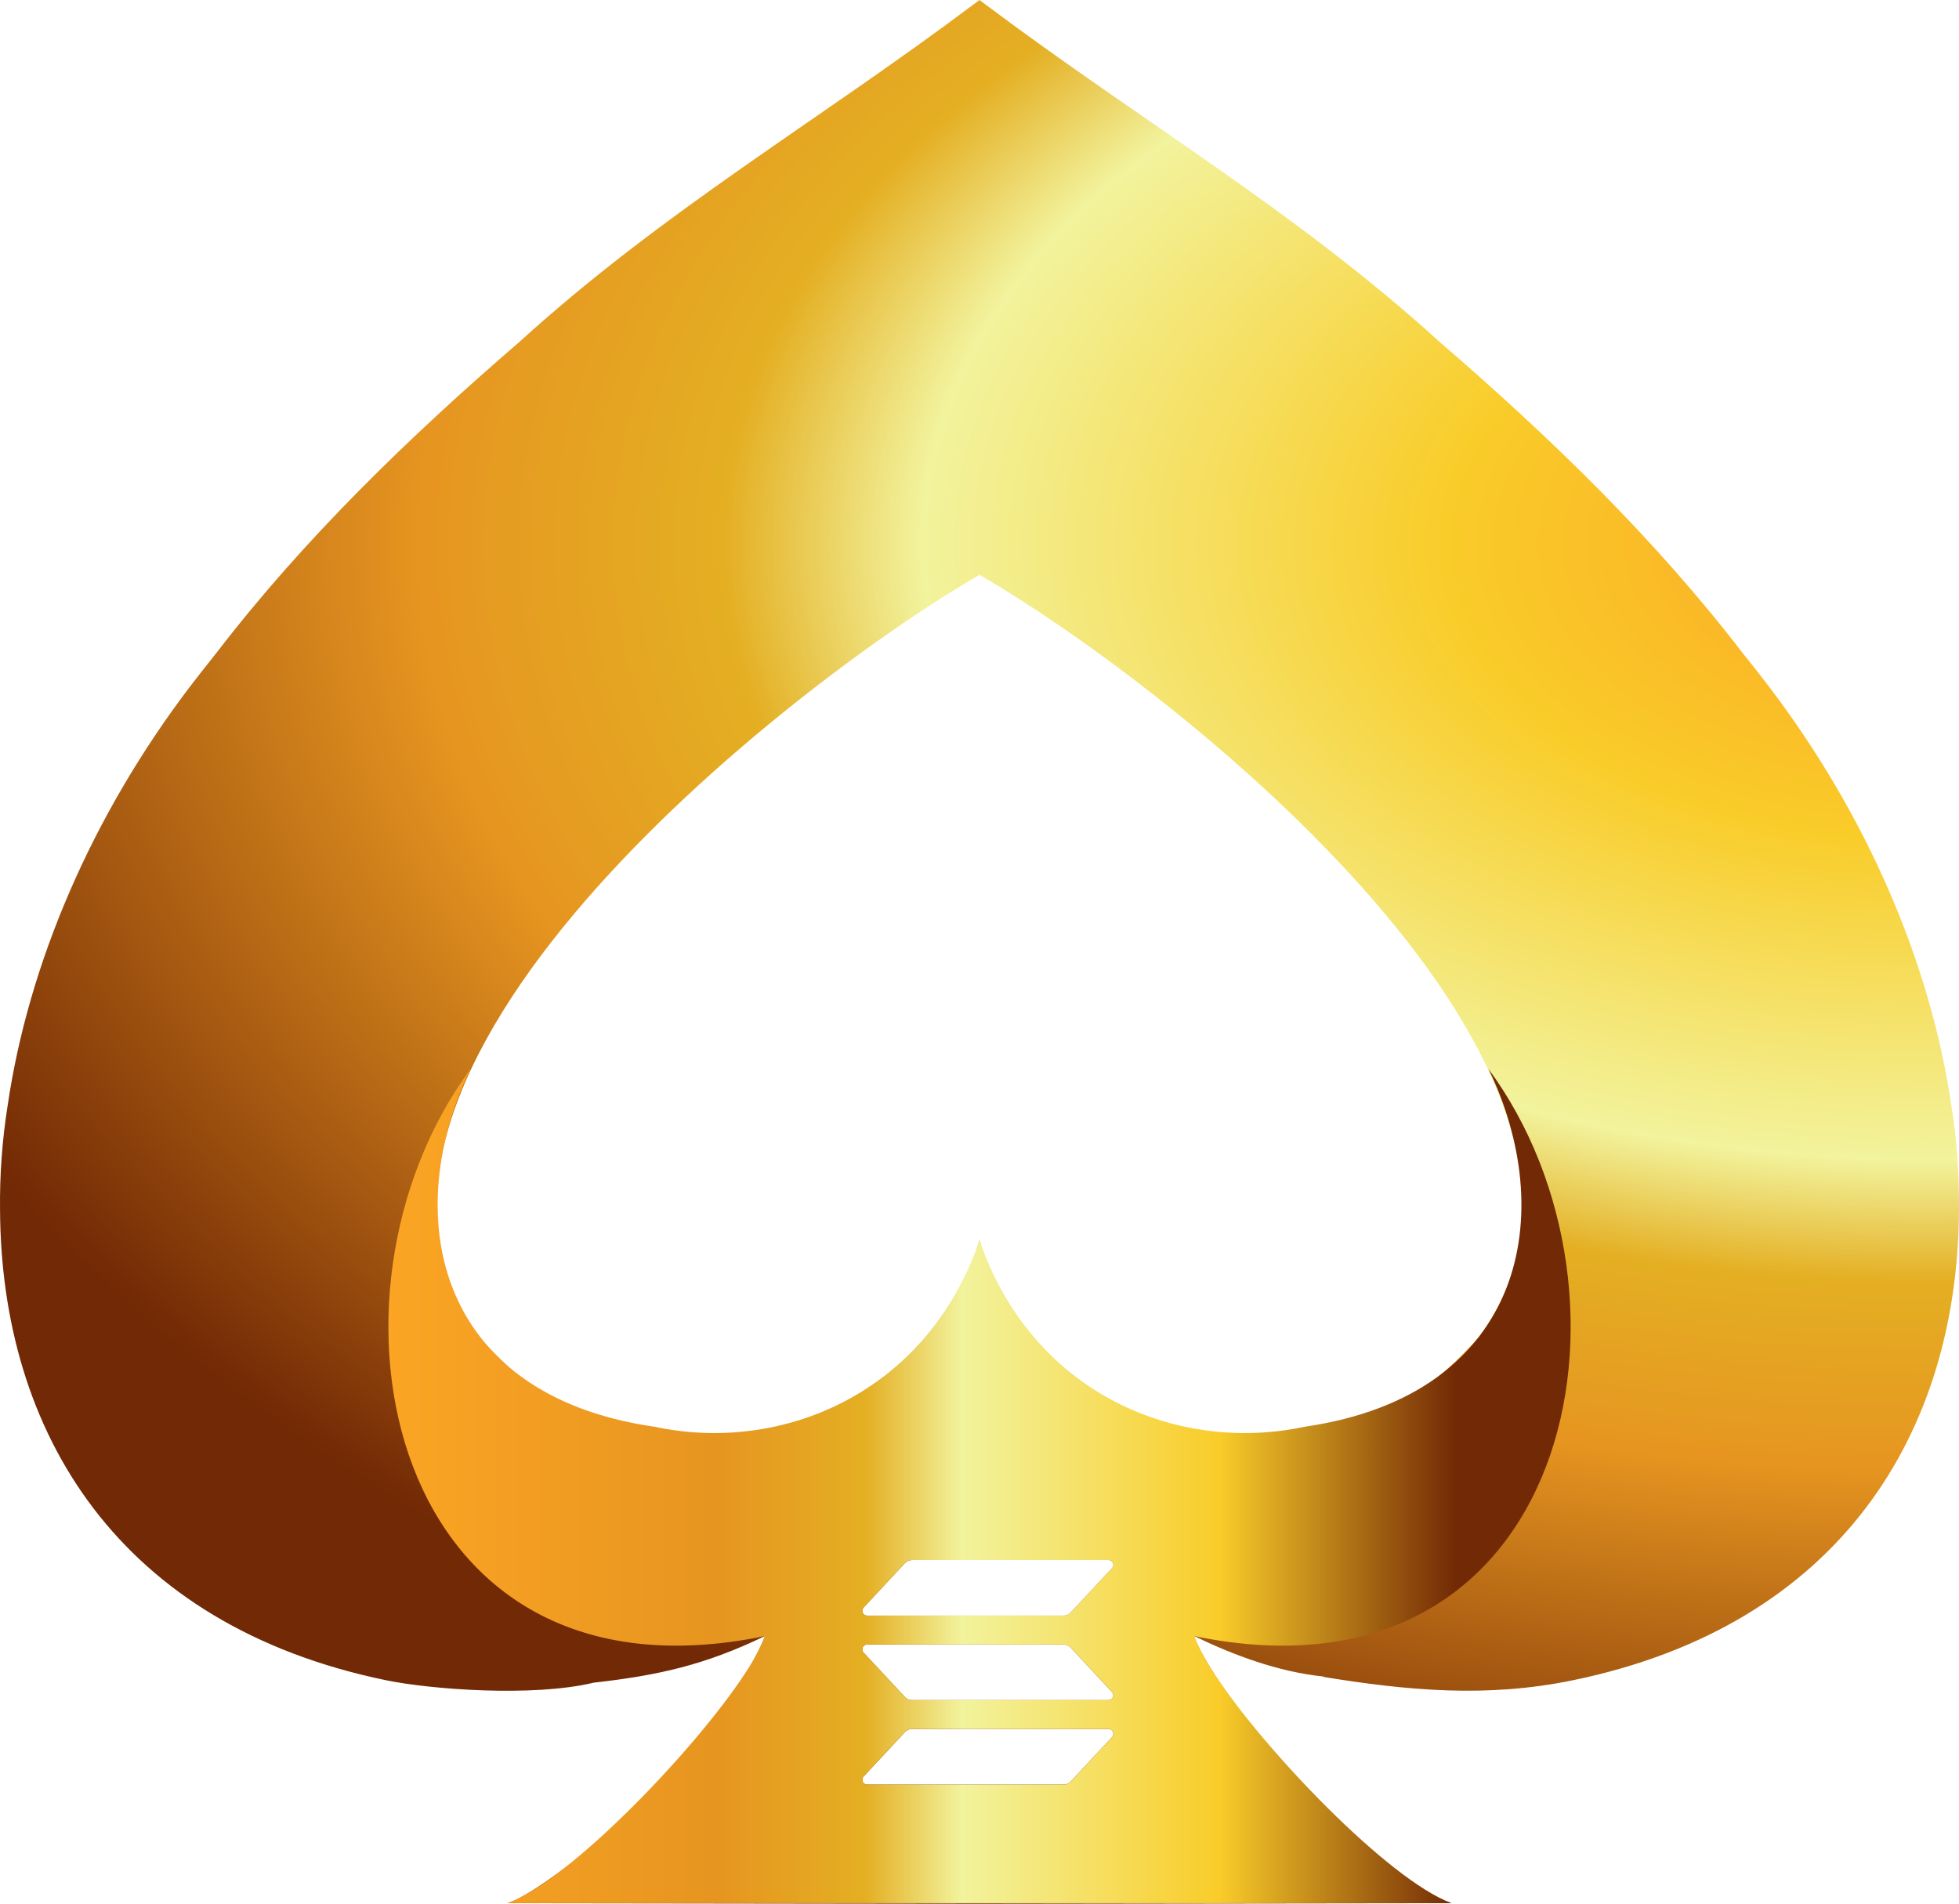
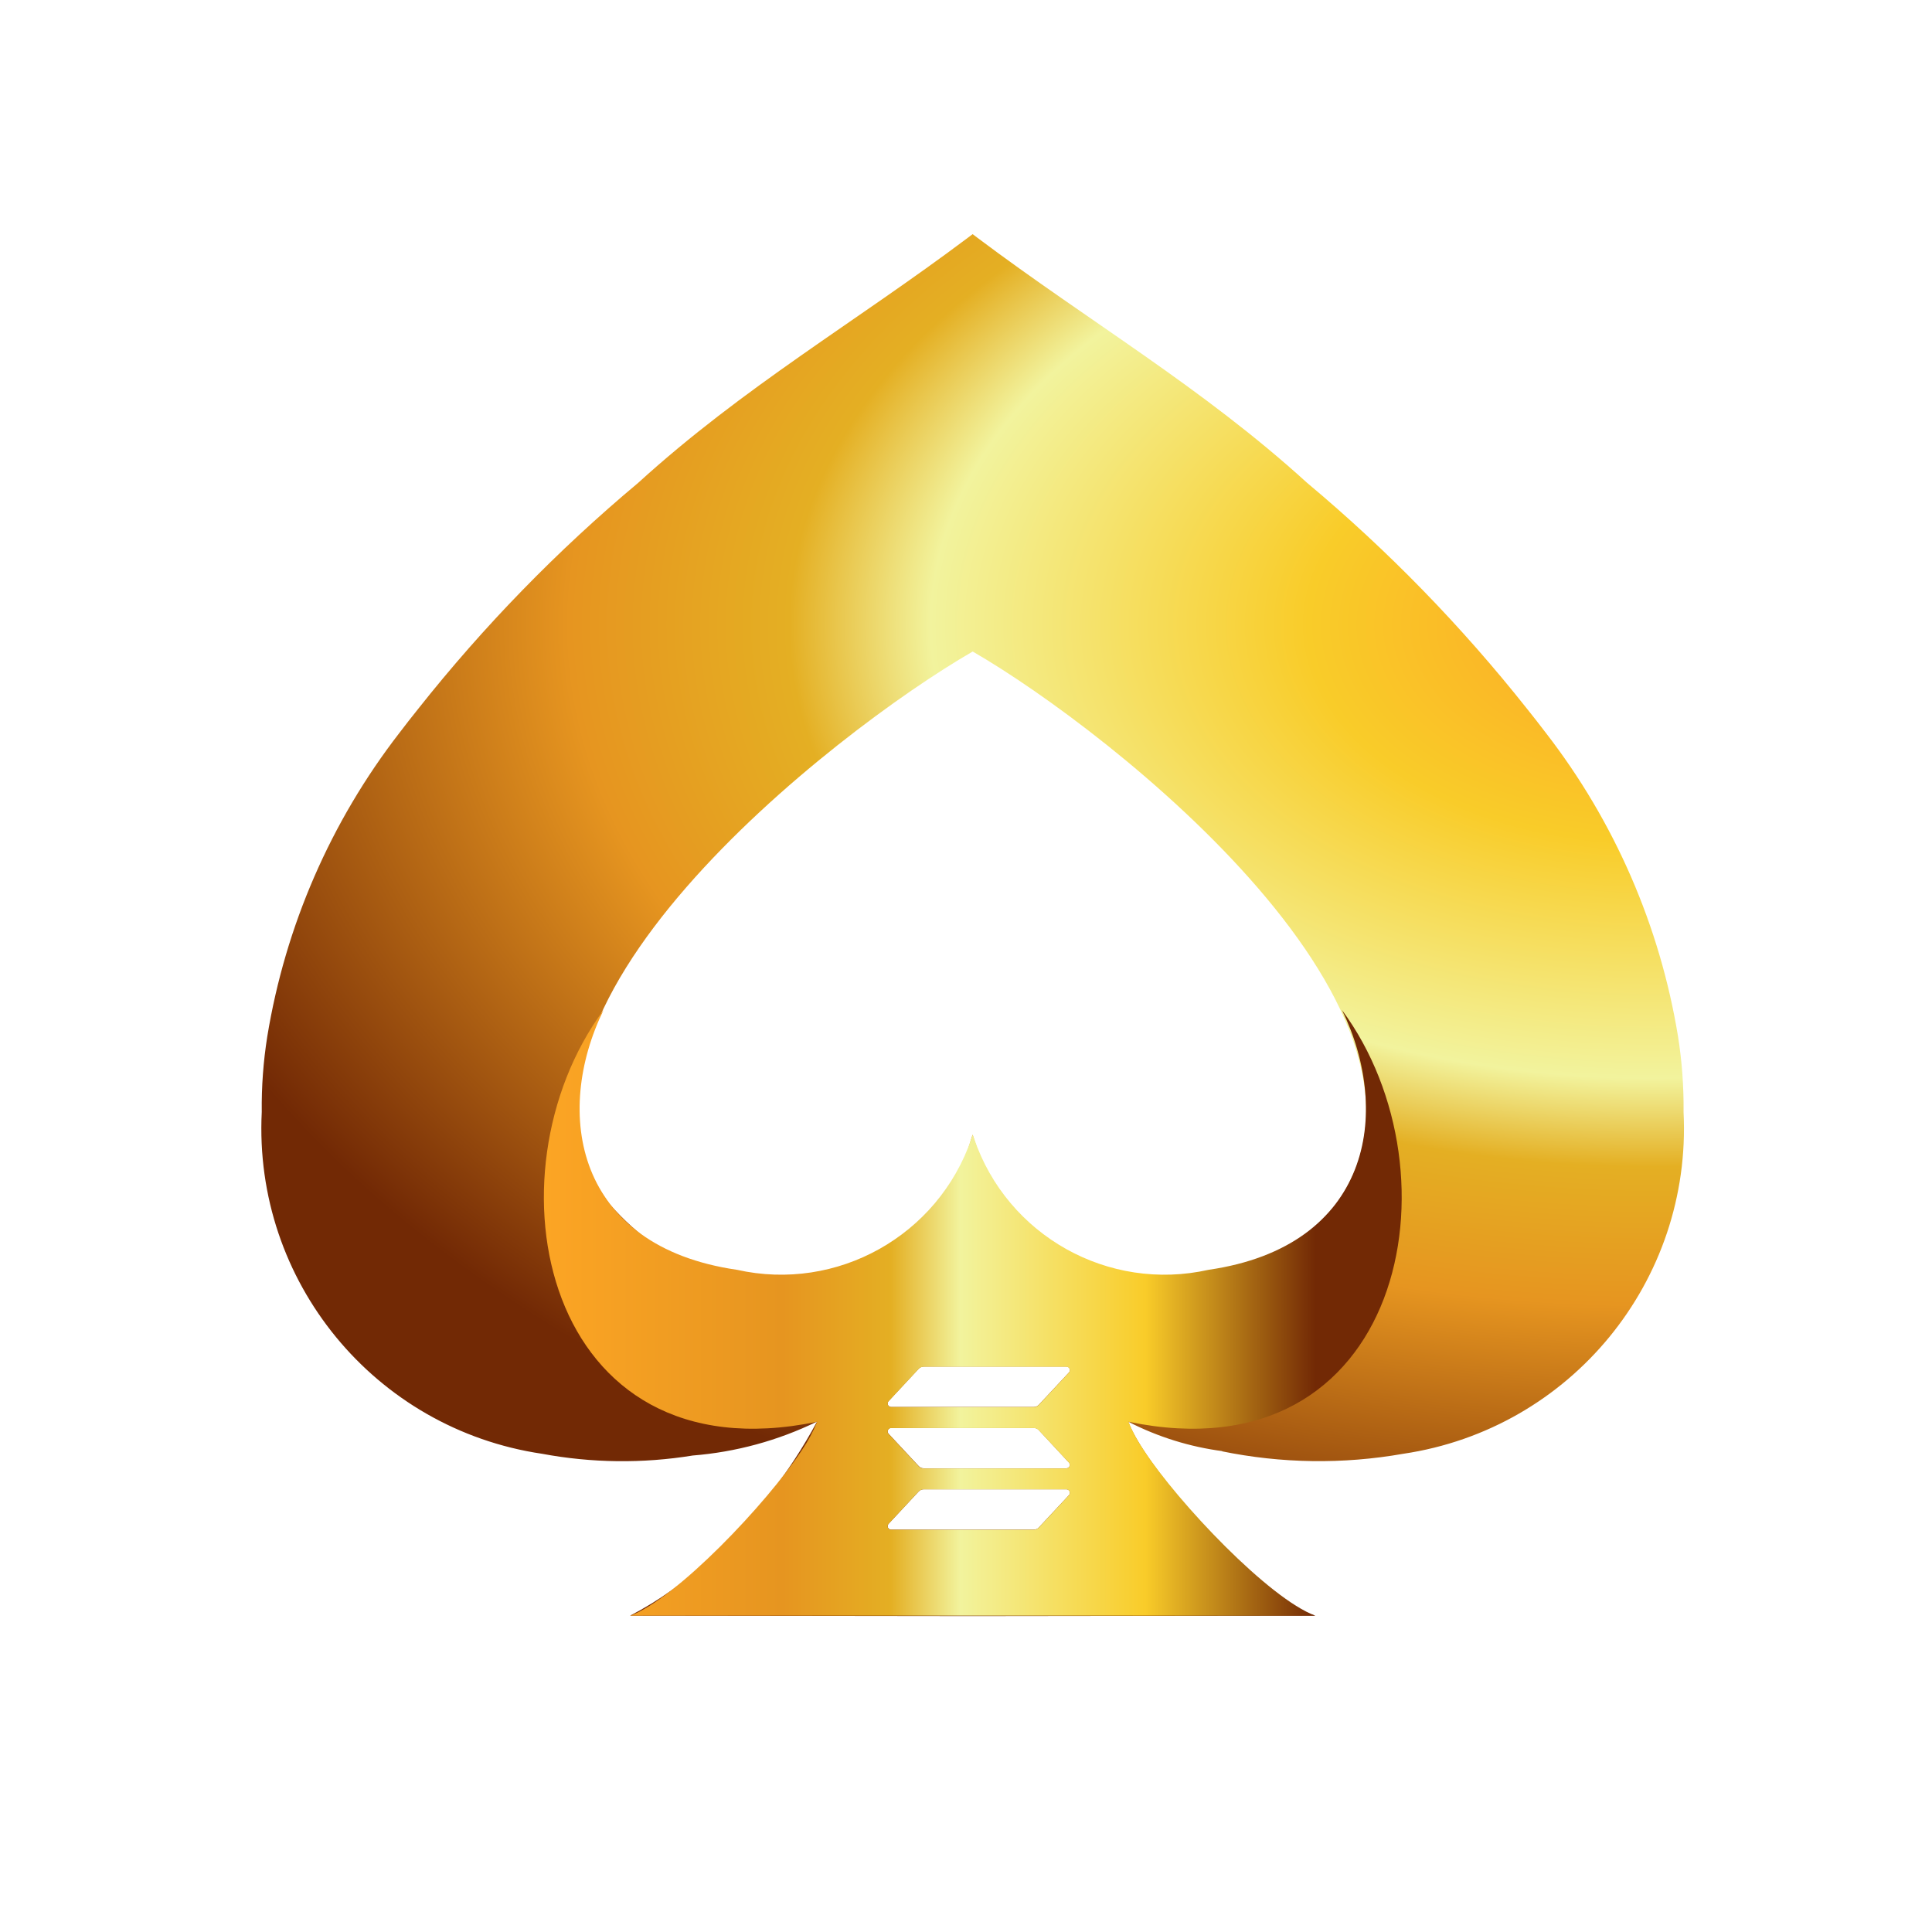
- <svg xmlns="http://www.w3.org/2000/svg" width="321.722" height="312.675" viewBox="0 0 321.722 312.675">
+ <svg xmlns="http://www.w3.org/2000/svg" id="icon-gold" width="50.944" height="50.944" viewBox="0 0 50.944 50.944">
  <defs>
-     <style>.a,.b{fill-rule:evenodd;}.a{fill:url(#a);}.b{fill:url(#b);}</style>
-     <radialGradient id="a" cx="0.983" cy="0.284" r="1.148" gradientTransform="translate(0.028 0.109) scale(0.972 0.617)" gradientUnits="objectBoundingBox">
+     <radialGradient id="radial-gradient" cx="0.983" cy="0.284" r="1.148" gradientTransform="translate(0.028 0.109) scale(0.972 0.617)" gradientUnits="objectBoundingBox">
      <stop offset="0" stop-color="#fca524" />
      <stop offset="0.22" stop-color="#f9cc29" />
      <stop offset="0.46" stop-color="#f2f39d" />
      <stop offset="0.55" stop-color="#e4af23" />
      <stop offset="0.69" stop-color="#e69520" />
      <stop offset="1" stop-color="#722905" />
    </radialGradient>
-     <linearGradient id="b" y1="0.5" x2="0.899" y2="0.5" gradientUnits="objectBoundingBox">
+     <linearGradient id="linear-gradient" y1="0.5" x2="0.899" y2="0.5" gradientUnits="objectBoundingBox">
      <stop offset="0" stop-color="#fca524" />
      <stop offset="0.31" stop-color="#e69520" />
      <stop offset="0.45" stop-color="#e4af23" />
      <stop offset="0.54" stop-color="#f2f39d" />
      <stop offset="0.78" stop-color="#f9cc29" />
      <stop offset="1" stop-color="#722905" />
    </linearGradient>
  </defs>
-   <g transform="translate(-567.493 -761.834)">
-     <path class="a" d="M668.62,1061.729c-2.931,2.908-13.851,11.574-17.781,12.685l77.516.1,77.508-.1c-11.8-3.315-38.43-33.19-42.289-43.886,6.263,3.035,13.78,5.919,21.4,6.671l-.335.023c13.971,2.276,27.007,3.5,41.146.583,43.886-9.051,63.265-40.6,63.425-77.324a102.281,102.281,0,0,0-1.254-17.111c-3.427-23.269-13.788-47.5-29.876-68.673q-2.084-2.744-4.305-5.488c-14.394-18.788-31.776-35.627-49.75-51.123-23.78-21.639-49.262-36.425-74.536-55.405l-1.135-.846-1.142.846c-25.274,18.98-50.756,33.766-74.528,55.405-17.981,15.5-35.363,32.336-49.758,51.123q-2.205,2.744-4.305,5.488c-16.08,21.184-26.449,45.412-29.867,68.673a101.4,101.4,0,0,0-1.254,17.111c.159,36.729,19.531,68.273,63.424,77.324,7.213,1.485,24.036,2.8,34.077.391,10.568-1.191,18.292-2.9,28.134-7.669-3.627,10.033-17.118,23.852-24.515,31.2Zm81.51-14.594-6.806,7.3a1.551,1.551,0,0,1-1.15.5H709.9a.779.779,0,0,1-.727-.471.806.806,0,0,1-.055-.456.758.758,0,0,1,.2-.4l6.8-7.3a1.634,1.634,0,0,1,.527-.375,1.562,1.562,0,0,1,.632-.128h32.263a.761.761,0,0,1,.439.12.831.831,0,0,1,.3.344.746.746,0,0,1,.049.456.757.757,0,0,1-.2.407Zm-6.806-14.7,6.79,7.3a.86.86,0,0,1,.207.407.747.747,0,0,1-.056.439.84.84,0,0,1-.3.351.742.742,0,0,1-.431.128H717.276a1.57,1.57,0,0,1-.632-.128,1.632,1.632,0,0,1-.527-.375l-6.8-7.3a.792.792,0,0,1-.144-.854.853.853,0,0,1,.288-.343.78.78,0,0,1,.439-.128h32.272a1.676,1.676,0,0,1,.623.128,1.632,1.632,0,0,1,.527.375Zm-33.422-5.249h0a.781.781,0,0,1-.439-.128.756.756,0,0,1-.288-.343.793.793,0,0,1,.144-.855l6.8-7.3a1.753,1.753,0,0,1,.527-.375,1.708,1.708,0,0,1,.632-.128h32.263a.762.762,0,0,1,.439.128.739.739,0,0,1,.3.343.72.72,0,0,1,.049.448.73.73,0,0,1-.2.407l-6.806,7.3a1.635,1.635,0,0,1-.527.375,1.5,1.5,0,0,1-.623.128Zm18.452-170.935c31.4,18.109,113.758,82.636,81.99,125.188-26.633,30.49-70.671,20.553-80.855-12.325l-1.158-3.555-1.119,3.555c-10.185,32.879-54.29,42.936-80.915,12.429C614.553,938.985,696.961,874.362,728.354,856.253Z" transform="translate(0 0)" />
-     <path class="b" d="M595.036,920.845H750.091c-10.408-3.835-30.9-25.354-38.9-37.56a34.045,34.045,0,0,1-3.386-6.31l.032.008v-.008l.032.008c62.115,12.8,75.734-55.988,48.264-93.173,11.375,23.293,6.454,53.48-30.187,58.784-20.665,4.418-44.2-5.248-53.056-29.708l-.3-.895-.024.088-.031-.088-.3.895c-8.859,24.46-32.4,34.125-53.056,29.708-36.641-5.3-41.562-35.491-30.187-58.784-27.471,37.185-13.859,105.978,48.264,93.173l.024-.008.008.008.024-.008a33.889,33.889,0,0,1-3.38,6.31c-8,12.205-28.5,33.725-38.9,37.56Zm59.074-47.232h0a.744.744,0,0,1-.432-.128.816.816,0,0,1-.3-.344.794.794,0,0,1-.056-.447.758.758,0,0,1,.2-.407l6.8-7.3a1.628,1.628,0,0,1,.527-.375,1.565,1.565,0,0,1,.631-.128h32.264a.822.822,0,0,1,.44.12.832.832,0,0,1,.3.343.8.8,0,0,1,.048.455.754.754,0,0,1-.2.407l-6.806,7.3a1.638,1.638,0,0,1-.527.375,1.519,1.519,0,0,1-.632.128Zm33.422,5.248,6.79,7.3a.731.731,0,0,1,.2.4.816.816,0,0,1-.048.456.88.88,0,0,1-.3.343.8.8,0,0,1-.431.128H661.483a1.713,1.713,0,0,1-.631-.128,1.634,1.634,0,0,1-.527-.375l-6.8-7.3a.793.793,0,0,1-.144-.855.815.815,0,0,1,.3-.343.744.744,0,0,1,.432-.128h32.264a1.648,1.648,0,0,1,.632.128,1.625,1.625,0,0,1,.527.375Zm6.806,14.7-6.806,7.3a1.775,1.775,0,0,1-.527.375,1.659,1.659,0,0,1-.632.128H654.11a.808.808,0,0,1-.432-.128.793.793,0,0,1-.3-.351.779.779,0,0,1-.056-.448.734.734,0,0,1,.2-.4l6.8-7.3a1.636,1.636,0,0,1,.527-.375,1.566,1.566,0,0,1,.631-.127h32.264a.7.7,0,0,1,.44.12.787.787,0,0,1,.3.343.8.8,0,0,1,.048.455A.783.783,0,0,1,694.337,893.559Z" transform="translate(55.795 153.569)" />
+   <rect id="Rectangle_516" data-name="Rectangle 516" width="50.944" height="50.944" rx="25.472" transform="translate(0 0)" fill="none" />
+   <g id="logo-gold" transform="translate(6.902 6.177)">
+     <path id="Path_14113" data-name="Path 14113" d="M579.278,796.782a9.113,9.113,0,0,1-2.072,1.478l9.033.011,9.032-.011c-1.375-.386-4.479-3.868-4.928-5.114a7.605,7.605,0,0,0,2.494.777l-.039,0a12.779,12.779,0,0,0,4.795.068,8.674,8.674,0,0,0,7.391-9.011,11.917,11.917,0,0,0-.146-1.994,17.762,17.762,0,0,0-3.482-8q-.243-.32-.5-.64a40.78,40.78,0,0,0-5.8-5.958c-2.771-2.522-5.741-4.245-8.686-6.457l-.132-.1-.133.1c-2.945,2.212-5.915,3.935-8.685,6.457a40.737,40.737,0,0,0-5.8,5.958q-.257.32-.5.64a17.769,17.769,0,0,0-3.481,8,11.815,11.815,0,0,0-.146,1.994,8.673,8.673,0,0,0,7.391,9.011,11.547,11.547,0,0,0,3.971.046,9.146,9.146,0,0,0,3.279-.894,13.331,13.331,0,0,1-2.857,3.636Zm9.5-1.7-.793.851a.181.181,0,0,1-.134.059h-3.761a.091.091,0,0,1-.085-.055.094.094,0,0,1-.006-.053.089.089,0,0,1,.023-.047l.792-.851a.19.19,0,0,1,.061-.044.183.183,0,0,1,.074-.015h3.76a.089.089,0,0,1,.051.014.1.1,0,0,1,.035.04.087.087,0,0,1,.006.053.089.089,0,0,1-.023.047Zm-.793-1.713.791.851a.1.1,0,0,1,.024.047.087.087,0,0,1-.006.051.1.1,0,0,1-.034.041.086.086,0,0,1-.05.015h-3.76a.184.184,0,0,1-.074-.015.191.191,0,0,1-.061-.044l-.792-.851a.092.092,0,0,1-.017-.1.1.1,0,0,1,.034-.04.091.091,0,0,1,.051-.015h3.761a.194.194,0,0,1,.073.015.189.189,0,0,1,.062.044Zm-3.895-.612h0a.091.091,0,0,1-.051-.015.088.088,0,0,1-.034-.04.092.092,0,0,1,.017-.1l.792-.851a.2.2,0,0,1,.061-.044.2.2,0,0,1,.074-.015h3.76a.089.089,0,0,1,.051.015.086.086,0,0,1,.035.04.084.084,0,0,1,.006.052.086.086,0,0,1-.023.047l-.793.851a.19.19,0,0,1-.062.044.173.173,0,0,1-.073.015Zm2.15-19.92c3.659,2.11,13.241,9.669,9.539,14.628-3.1,3.553-8.22,2.356-9.407-1.475l-.135-.414-.13.414c-1.187,3.832-6.343,4.966-9.446,1.411C572.961,782.441,582.581,774.948,586.239,772.837Z" transform="translate(-567.493 -761.834)" fill-rule="evenodd" fill="url(#radial-gradient)" />
+     <path id="Path_14114" data-name="Path 14114" d="M577.757,799.779h18.069c-1.213-.447-3.6-2.955-4.533-4.377a3.967,3.967,0,0,1-.395-.735h.007c7.239,1.492,8.826-6.525,5.624-10.858,1.326,2.714.752,6.232-3.518,6.85a5.307,5.307,0,0,1-6.183-3.462l-.035-.1,0,.01,0-.01-.034.1a5.308,5.308,0,0,1-6.183,3.462c-4.27-.618-4.843-4.136-3.518-6.85-3.2,4.333-1.615,12.35,5.624,10.858h.007a3.951,3.951,0,0,1-.394.735c-.933,1.422-3.321,3.93-4.533,4.377Zm6.884-5.5h0a.087.087,0,0,1-.05-.015.1.1,0,0,1-.034-.04.092.092,0,0,1-.006-.052.088.088,0,0,1,.023-.047l.792-.851a.189.189,0,0,1,.061-.044.182.182,0,0,1,.074-.015h3.76a.1.1,0,0,1,.051.014.1.1,0,0,1,.035.04.093.093,0,0,1,.006.053.088.088,0,0,1-.023.047l-.793.851a.191.191,0,0,1-.061.044.177.177,0,0,1-.074.015Zm3.895.611.791.851a.085.085,0,0,1,.023.047.1.1,0,0,1-.006.053.1.1,0,0,1-.035.04.093.093,0,0,1-.05.015H585.5a.2.2,0,0,1-.074-.015.189.189,0,0,1-.061-.044l-.792-.851a.092.092,0,0,1-.023-.047.091.091,0,0,1,.006-.052.1.1,0,0,1,.034-.04.087.087,0,0,1,.05-.015h3.76a.181.181,0,0,1,.135.059Zm.793,1.713-.793.851a.207.207,0,0,1-.061.044.193.193,0,0,1-.074.015h-3.76a.092.092,0,0,1-.085-.056.09.09,0,0,1-.006-.052.086.086,0,0,1,.023-.047l.792-.851a.191.191,0,0,1,.061-.044.182.182,0,0,1,.074-.015h3.76a.082.082,0,0,1,.051.014.092.092,0,0,1,.035.04.093.093,0,0,1,.006.053A.091.091,0,0,1,589.329,796.6Z" transform="translate(-568.045 -763.353)" fill-rule="evenodd" fill="url(#linear-gradient)" />
  </g>
</svg>
